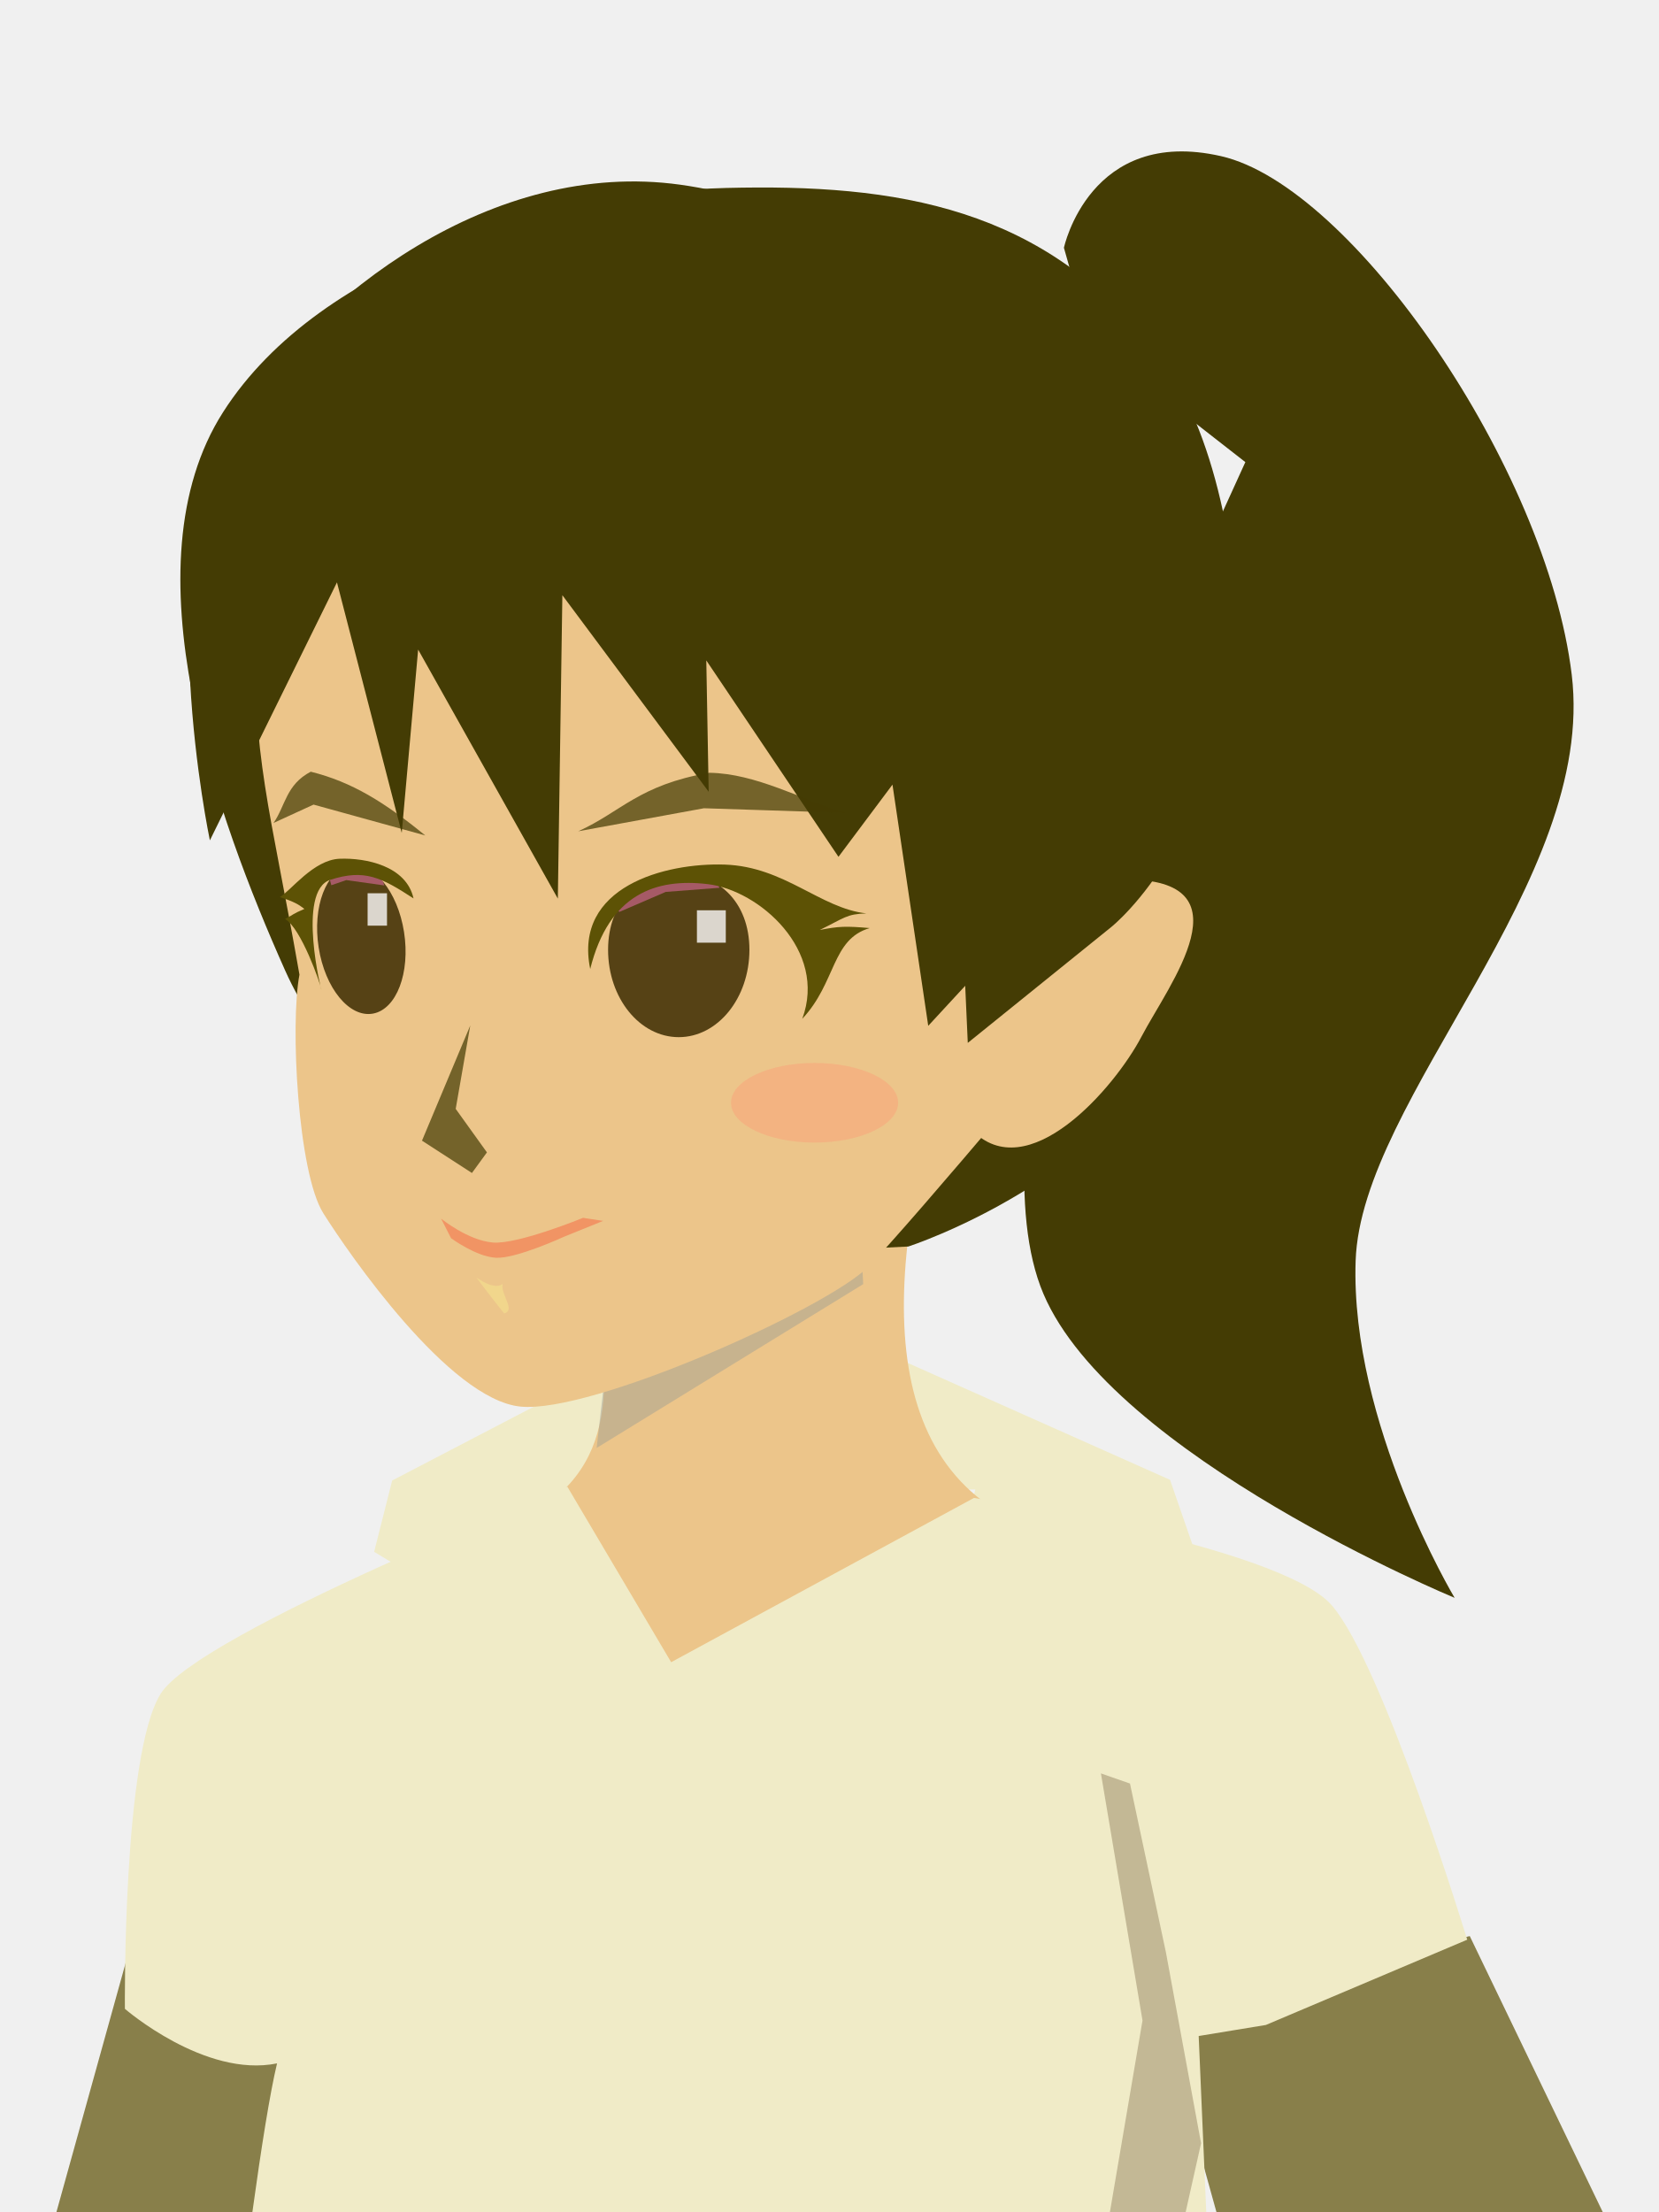
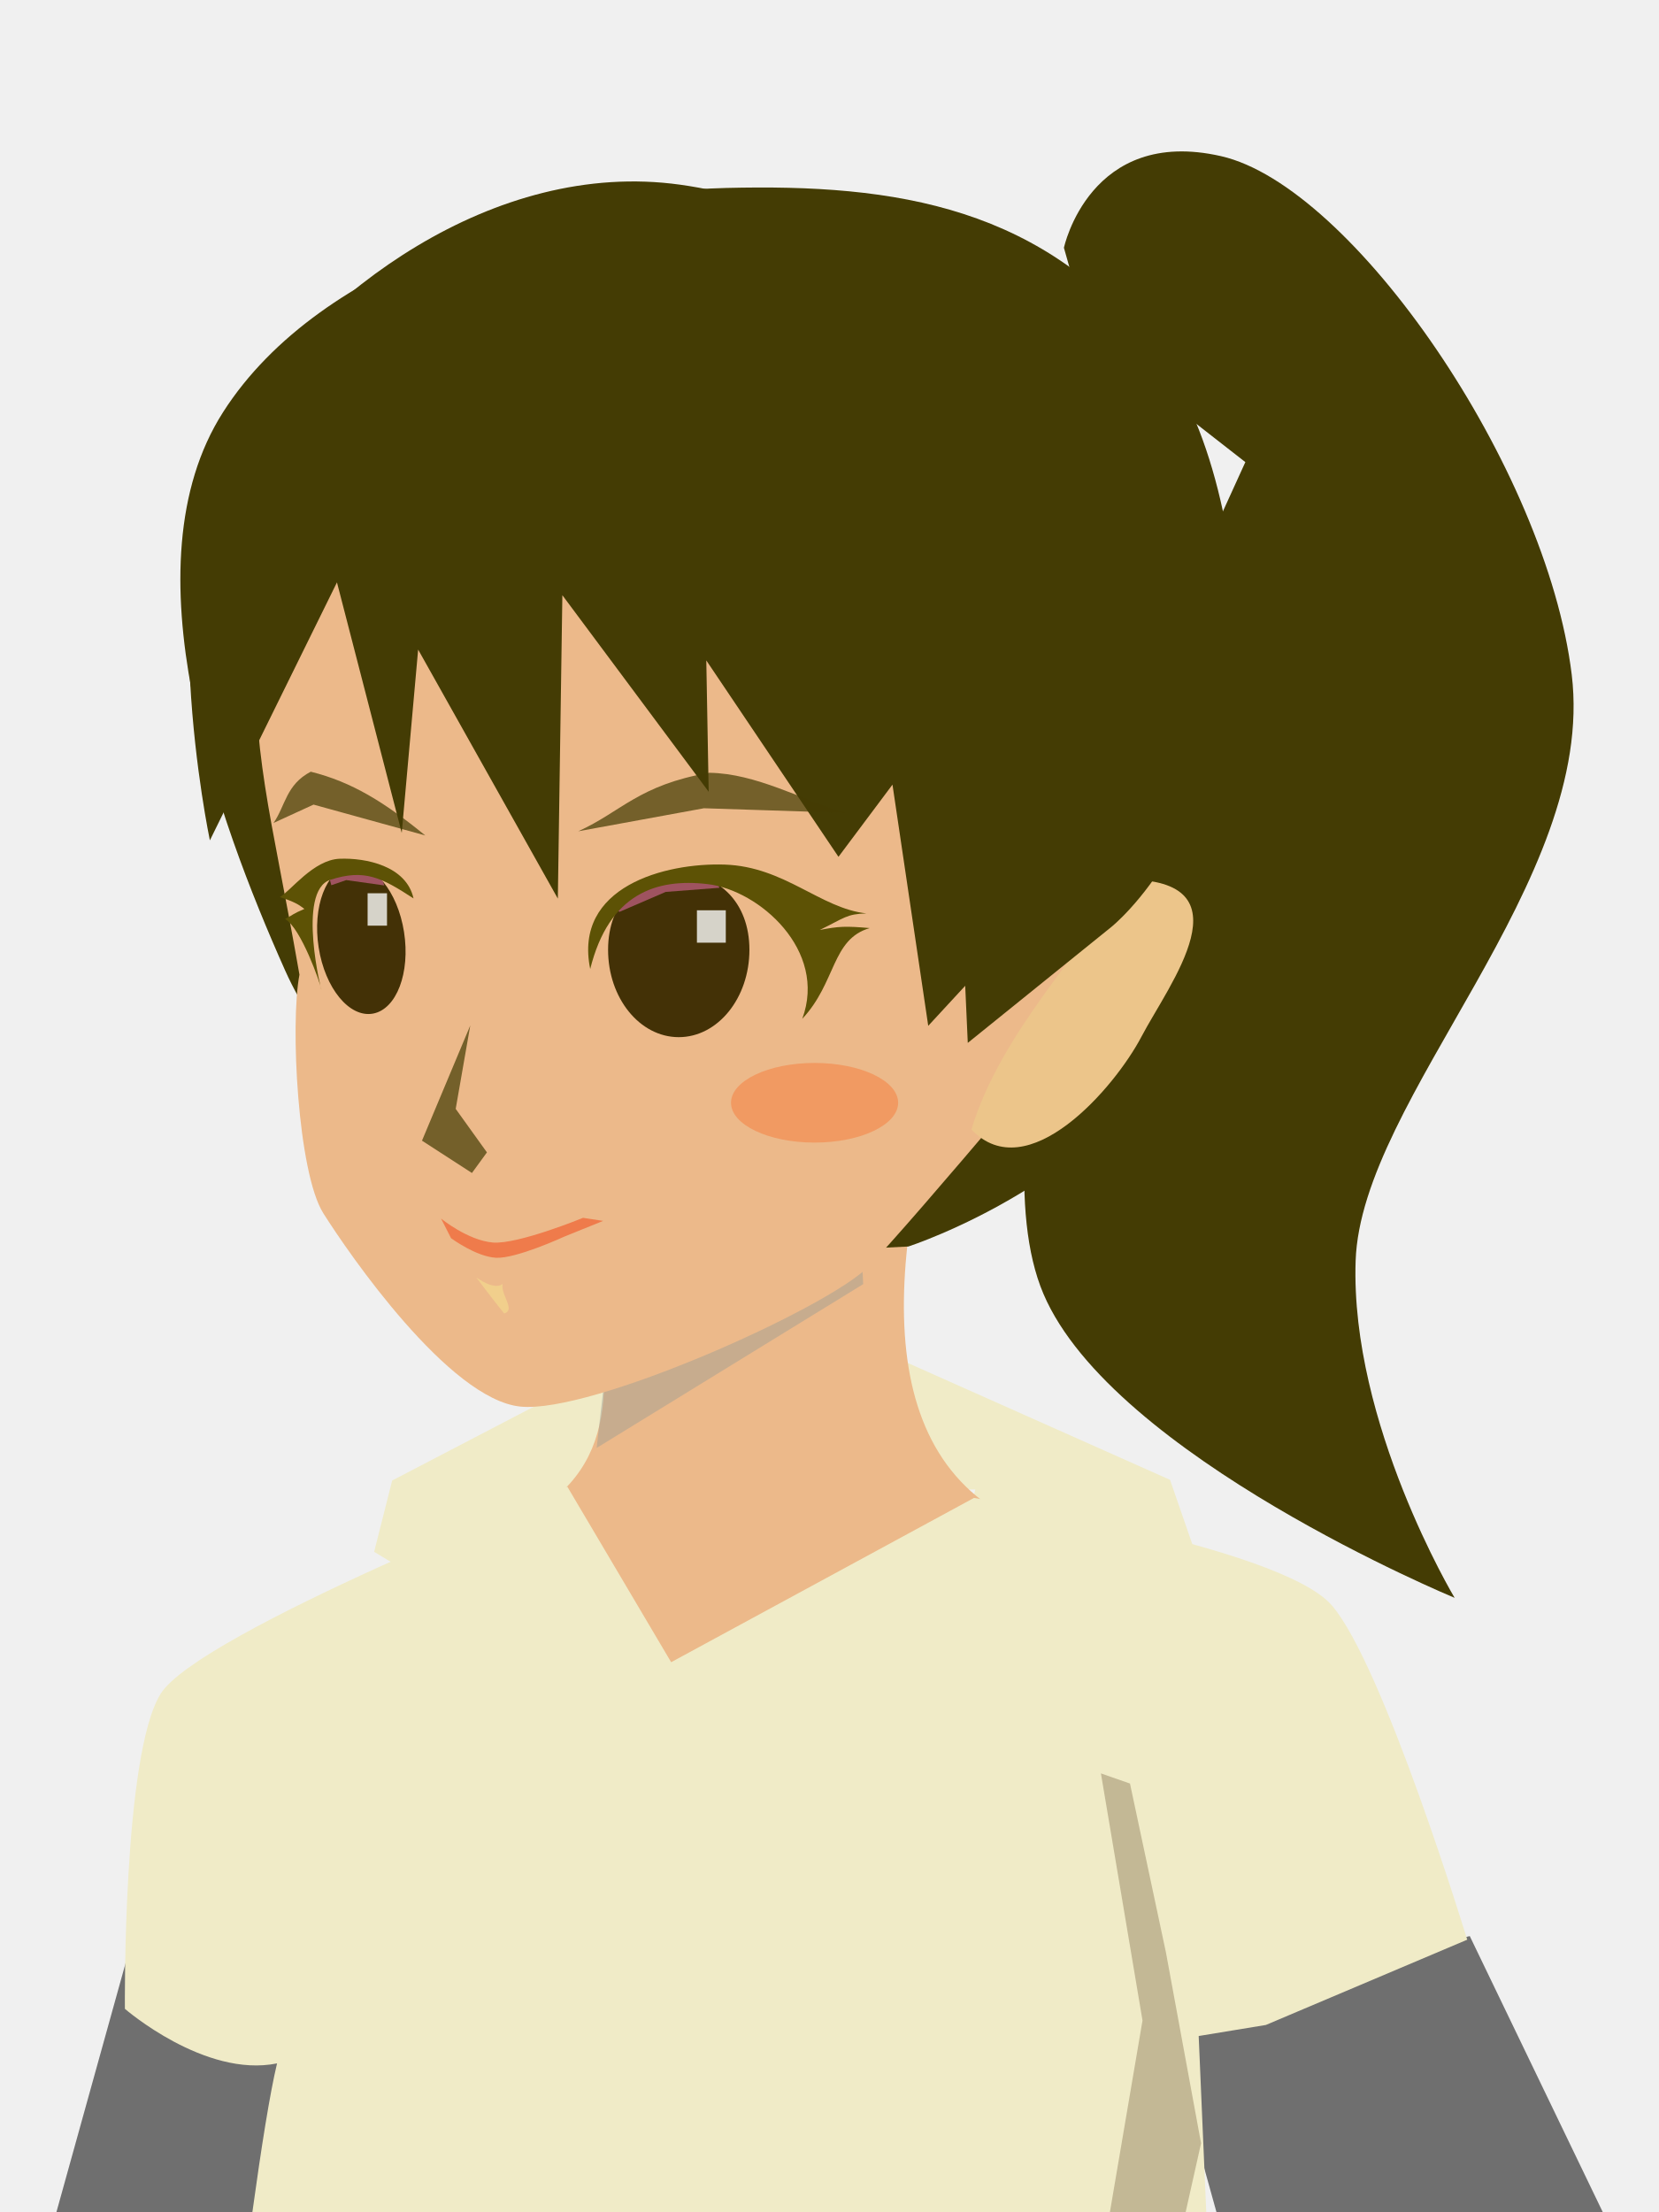
<svg xmlns="http://www.w3.org/2000/svg" width="600" height="800" version="1.1" viewBox="0 0 159 212" id="svg13" xml:space="preserve">
  <defs id="defs13" />
  <g fill="none" stroke-linecap="round" stroke-linejoin="round" id="g6">
    <circle r="0" stroke="#c53822" stroke-width="2.26" style="paint-order:stroke markers fill" id="circle1" cx="0" cy="0" />
    <g stroke="#924019" id="g4">
      <circle r="0" stroke-width="1.29" style="paint-order:stroke markers fill" id="circle2" cx="0" cy="0" />
      <circle transform="scale(1,-1)" r="0" stroke-width="3.6" style="paint-order:stroke markers fill" id="circle3" cx="0" cy="0" />
      <circle transform="scale(1,-1)" r="0" stroke-width="3.6" style="paint-order:stroke markers fill" id="circle4" cx="0" cy="0" />
    </g>
    <circle transform="scale(1,-1)" r="0" stroke="#4d4320" stroke-width="4.38" style="paint-order:stroke markers fill" id="circle5" cx="0" cy="0" />
    <circle transform="scale(1,-1)" r="0" stroke="#4d4320" stroke-width="3.52" style="paint-order:stroke markers fill" id="circle6" cx="0" cy="0" />
  </g>
  <path style="fill:#443c04;fill-opacity:1;stroke-width:2.831;paint-order:stroke markers fill" d="m 101.967,23.748 c 0,0 2.478,-11.649 15.059,-8.782 12.581,2.867 31.202,29.858 33.609,49.691 2.407,19.832 -20.185,40.601 -20.71,56.182 -0.526,15.581 9.488,32.299 9.488,32.299 0,0 -32.778,-13.562 -39.407,-29.129 C 93.377,108.442 106.765,71.931 106.765,71.931 L 119.355,44.289 104.504,32.697 Z" id="path18" />
  <path style="fill:#f0ebc7;fill-opacity:1;stroke-width:2.831;paint-order:stroke markers fill" d="m 86.737,130.51 25.401,11.318 3.69,10.662 -26.192,5.61 3.841,-15.349 H 55.124 l -4.501,14.887 -14.766,-8.909 1.73,-6.837 23.192,-12.087 z" id="path11" />
-   <path style="fill:#ecc58a;fill-opacity:1;stroke-width:2.831;paint-order:stroke markers fill" d="m 57.531,126.589 c 1.132,9.548 0.637,17.837 -14.234,21.387 1.228,8.887 9.443,16.646 21.356,18.321 11.913,1.674 34.568,-4.055 40.037,-18.351 -20.075,-3.027 -20.728,-21.673 -14.804,-43.113 -13.609,7.04 -25.412,14.178 -32.355,21.757 z" id="path6" />
+   <path style="fill:#ecb98a;fill-opacity:1;stroke-width:2.831;paint-order:stroke markers fill" d="m 57.531,126.589 c 1.132,9.548 0.637,17.837 -14.234,21.387 1.228,8.887 9.443,16.646 21.356,18.321 11.913,1.674 34.568,-4.055 40.037,-18.351 -20.075,-3.027 -20.728,-21.673 -14.804,-43.113 -13.609,7.04 -25.412,14.178 -32.355,21.757 z" id="path6" />
  <path style="fill:#9a9d95;fill-opacity:0.447;stroke-width:2.831;paint-order:stroke markers fill" d="m 58.303,128.907 -1.121,9.868 25.549,-15.701 -0.494,-9.515 z" id="path22" />
-   <path id="path10" style="fill:#5e5106;fill-opacity:0.709;stroke-width:2.831;paint-order:stroke markers fill" d="M 12.132 187.801 L 5.41 212 L 35.264 212 L 37.901 195.491 L 12.132 187.801 z " />
-   <path id="path9" style="fill:#5e5106;fill-opacity:0.709;stroke-width:2.831;paint-order:stroke markers fill" d="M 140.864 185.556 L 111.214 192.687 L 116.584 212 L 153.606 212 L 140.864 185.556 z " />
+   <path id="path10" style="fill:#6f6f6f;fill-opacity:1;stroke-width:2.831;paint-order:stroke markers fill" d="M 12.132 187.801 L 5.41 212 L 35.264 212 L 37.901 195.491 L 12.132 187.801 z " />
+   <path id="path9" style="fill:#6f6f6f;fill-opacity:1;stroke-width:2.831;paint-order:stroke markers fill" d="M 140.864 185.556 L 111.214 192.687 L 116.584 212 L 153.606 212 L 140.864 185.556 z " />
  <path id="path7" style="fill:#f0ebc7;fill-opacity:1;stroke-width:2.831;paint-order:stroke markers fill" d="M 54.375 142.485 C 54.375 142.485 19.07 156.471 15.402 162.325 C 11.733 168.179 11.97 192.528 11.97 192.528 C 11.97 192.528 19.625 199.171 26.553 197.757 C 25.868 200.609 25.043 205.815 24.19 212 L 115.609 212 L 114.883 195.133 L 121.323 194.074 L 140.62 185.902 C 140.62 185.902 132.595 159.584 127.642 153.859 C 122.689 148.135 93.346 143.563 93.346 143.563 L 64.324 159.307 L 54.375 142.485 z " />
  <path id="path8" style="fill:#b1a381;fill-opacity:0.709;stroke-width:2.831;paint-order:stroke markers fill" d="M 105.513 169.965 L 109.499 193.646 L 106.376 212 L 113.636 212 L 115.111 205.413 L 111.744 187.119 L 108.299 170.937 L 105.513 169.965 z " />
-   <g id="g24">
-     <path style="fill:#443c04;fill-opacity:1;stroke-width:2.831;paint-order:stroke markers fill" d="m 69.592,18.014 c 16.206,-0.402 30.721,1.708 41.483,16.072 10.763,14.364 9.347,48.43 2.584,63.69 C 106.896,113.036 87.059,119.467 87.059,119.467 l -32.88,1.608 c 0,0 -20.361,-13.517 -26.854,-28.069 C 20.832,78.455 11.981,54.211 21.382,39.498 30.782,24.786 53.386,18.416 69.592,18.014 Z" id="path17" />
-     <path style="fill:#ecc58a;fill-opacity:1;stroke-width:2.831;paint-order:stroke markers fill" d="m 28.701,93.411 c -0.906,4.671 -0.163,18.981 2.285,22.868 2.448,3.886 12.045,17.818 18.878,18.528 6.833,0.711 29.359,-9.398 33.326,-13.375 3.967,-3.977 23.082,-26.88 23.082,-26.88 0,0 2.723,-8.921 5.776,-23.125 3.052,-14.204 -13.244,-49.936 -46.777,-50.858 -33.533,-0.922 -40.581,24.74 -40.846,38.521 -0.264,13.781 1.444,18.144 4.275,34.322 z" id="path13" />
-     <path id="path2" style="fill:#564215;fill-opacity:1;stroke-width:2.972;paint-order:stroke markers fill" d="m 71.825,91.03 c 0,4.624 -3.033,8.372 -6.773,8.372 -3.741,0 -6.773,-3.748 -6.773,-8.372 0,-4.624 3.033,-7.327 6.773,-7.327 3.741,0 6.773,2.703 6.773,7.327 z" />
-     <ellipse style="fill:#564215;fill-opacity:1;stroke-width:2.939;paint-order:stroke markers fill" id="path4" cx="20.227" cy="94.851" rx="4.158" ry="7.165" transform="matrix(0.9837368,-0.1796159,0.1553325,0.9878622,0,0)" />
-     <path style="fill:#ecc58a;fill-opacity:1;stroke-width:2.831;paint-order:stroke markers fill" d="m 107.815,84.292 c -3.751,6.652 -11.874,14.548 -14.714,23.963 5.365,5.641 13.701,-3.941 16.308,-8.919 2.607,-4.978 10.508,-15.109 -1.594,-15.044 z" id="path5" />
-     <path style="fill:#443c04;fill-opacity:1;stroke-width:2.831;paint-order:stroke markers fill" d="M 65.211,17.704 C 47.259,15.194 30.205,28.203 22.273,40.663 14.34,53.124 20.115,80.54 20.115,80.54 l 12.18,-24.725 6.208,24.008 1.572,-17.567 13.389,23.867 0.433,-29.08 14.023,18.839 -0.228,-12.587 12.668,18.823 5.176,-6.919 3.427,23.117 3.543,-3.838 0.247,5.473 13.746,-11.099 c 0,0 11.871,-9.406 10.978,-30.345 -0.893,-20.939 -34.313,-38.293 -52.266,-40.803 z" id="path14" />
-     <path style="fill:#443c04;fill-opacity:0.709;stroke-width:2.831;paint-order:stroke markers fill" d="m 55.419,79.671 c 4.141,-1.881 5.783,-4.426 12.554,-5.608 4.522,0.067 8.76,2.553 13.138,3.845 L 67.47,77.463 Z" id="path15" />
-     <path style="fill:#443c04;fill-opacity:0.709;stroke-width:2.831;paint-order:stroke markers fill" d="m 26.217,78.872 3.833,-1.758 10.709,2.957 C 36.868,76.899 33.744,74.943 29.781,73.961 c -2.372,1.243 -2.419,3.259 -3.563,4.911 z" id="path16" />
-     <path style="fill:#f4663f;fill-opacity:0.507;stroke-width:2.831;paint-order:stroke markers fill" d="m 42.274,116.791 c 0,0 2.565,2.094 4.962,2.293 2.396,0.199 8.643,-2.366 8.643,-2.366 l 1.928,0.293 -3.739,1.515 c 0,0 -4.613,2.127 -6.533,2.02 -1.92,-0.107 -4.308,-1.879 -4.308,-1.879 z" id="path19" />
-     <path style="fill:#f8eb90;fill-opacity:0.448;stroke-width:2.831;paint-order:stroke markers fill" d="m 45.65,122.43 c 0,0 1.707,1.277 2.524,0.628 -0.221,1.012 1.28,2.481 0.147,2.828 -1.173,-1.454 -2.671,-3.456 -2.671,-3.456 z" id="path20" />
-     <path style="fill:#443c04;fill-opacity:0.709;stroke-width:2.831;paint-order:stroke markers fill" d="m 45.071,98.283 -1.396,7.993 2.993,4.17 -1.437,1.974 -4.787,-3.098 z" id="path21" />
-     <ellipse style="fill:#f7a97d;fill-opacity:0.627;stroke-width:2.202;paint-order:stroke markers fill" id="path23" cx="78.07" cy="105.69" rx="8.009" ry="3.817" />
-     <path style="fill:#db6b9d;fill-opacity:0.602;stroke-width:2.831;paint-order:stroke markers fill" d="m 58.949,86.972 0.413,0.425 4.437,-1.915 5.144,-0.396 -0.338,-1.033 -5.335,0.035 z" id="path12" />
-     <path style="fill:#db6b9d;fill-opacity:0.602;stroke-width:2.831;paint-order:stroke markers fill" d="m 31.438,83.652 0.317,1.188 1.429,-0.491 3.651,0.512 -0.445,-1.219 -2.946,-0.837 z" id="path12-6" />
-     <path style="fill:#5d5205;fill-opacity:1;stroke-width:2.831;paint-order:stroke markers fill" d="m 56.566,92.872 c 1.803,-7.235 6.347,-8.724 11.273,-8.135 4.926,0.589 11.48,6.349 9.05,12.908 3.27,-3.484 2.793,-7.632 6.467,-8.697 -2.335,-0.204 -2.963,-0.171 -4.787,0.18 2.393,-1.168 2.554,-1.525 4.466,-1.587 -4.413,-0.484 -7.835,-4.479 -13.561,-4.677 -5.726,-0.198 -14.535,2.115 -12.907,10.009 z" id="path1" />
-     <rect style="fill:#ffffff;fill-opacity:0.784;stroke-width:2.831;paint-order:stroke markers fill" id="rect12" width="2.767" height="3.105" x="66.794" y="87.243" />
-     <rect style="fill:#ffffff;fill-opacity:0.784;stroke-width:2.32;paint-order:stroke markers fill" id="rect12-3" width="1.859" height="3.105" x="35.232" y="85.611" />
-     <path style="fill:#5d5205;fill-opacity:1;stroke-width:2.831;paint-order:stroke markers fill" d="m 39.633,86.106 c -3.085,-2.013 -4.705,-2.846 -7.98,-1.781 -3.274,1.065 -0.767,11.03 -0.858,10.486 -0.091,-0.545 -1.917,-5.819 -3.471,-6.735 0.782,-0.403 0.701,-0.48 1.849,-0.963 -0.545,-0.433 -0.995,-0.694 -2.352,-1.139 1.023,-0.564 3.207,-3.568 5.721,-3.67 2.514,-0.102 6.404,0.683 7.091,3.802 z" id="path3" />
-   </g>
+   <path style="fill:#443c04;fill-opacity:1;stroke-width:2.831;paint-order:stroke markers fill" d="m 69.592,18.014 c 16.206,-0.402 30.721,1.708 41.483,16.072 10.763,14.364 9.347,48.43 2.584,63.69 C 106.896,113.036 87.059,119.467 87.059,119.467 l -32.88,1.608 c 0,0 -20.361,-13.517 -26.854,-28.069 C 20.832,78.455 11.981,54.211 21.382,39.498 30.782,24.786 53.386,18.416 69.592,18.014 Z" id="path17" />
+   <path style="fill:#ecb98a;fill-opacity:1;stroke-width:2.831;paint-order:stroke markers fill" d="m 28.701,93.411 c -0.906,4.671 -0.163,18.981 2.285,22.868 2.448,3.886 12.045,17.818 18.878,18.528 6.833,0.711 29.359,-9.398 33.326,-13.375 3.967,-3.977 23.082,-26.88 23.082,-26.88 0,0 2.723,-8.921 5.776,-23.125 3.052,-14.204 -13.244,-49.936 -46.777,-50.858 -33.533,-0.922 -40.581,24.74 -40.846,38.521 -0.264,13.781 1.444,18.144 4.275,34.322 z" id="path13" />
+   <path id="path2" style="fill:#433106;fill-opacity:1;stroke-width:2.972;paint-order:stroke markers fill" d="m 71.825,91.03 c 0,4.624 -3.033,8.372 -6.773,8.372 -3.741,0 -6.773,-3.748 -6.773,-8.372 0,-4.624 3.033,-7.327 6.773,-7.327 3.741,0 6.773,2.703 6.773,7.327 z" />
+   <ellipse style="fill:#433106;fill-opacity:1;stroke-width:2.939;paint-order:stroke markers fill" id="path4" cx="20.227" cy="94.851" rx="4.158" ry="7.165" transform="matrix(0.9837368,-0.1796159,0.1553325,0.9878622,0,0)" />
+   <path style="fill:#ecc58a;fill-opacity:1;stroke-width:2.831;paint-order:stroke markers fill" d="m 107.815,84.292 c -3.751,6.652 -11.874,14.548 -14.714,23.963 5.365,5.641 13.701,-3.941 16.308,-8.919 2.607,-4.978 10.508,-15.109 -1.594,-15.044 z" id="path5" />
+   <path style="fill:#443c04;fill-opacity:1;stroke-width:2.831;paint-order:stroke markers fill" d="M 65.211,17.704 C 47.259,15.194 30.205,28.203 22.273,40.663 14.34,53.124 20.115,80.54 20.115,80.54 l 12.18,-24.725 6.208,24.008 1.572,-17.567 13.389,23.867 0.433,-29.08 14.023,18.839 -0.228,-12.587 12.668,18.823 5.176,-6.919 3.427,23.117 3.543,-3.838 0.247,5.473 13.746,-11.099 c 0,0 11.871,-9.406 10.978,-30.345 -0.893,-20.939 -34.313,-38.293 -52.266,-40.803 z" id="path14" />
+   <path style="fill:#443c04;fill-opacity:0.709;stroke-width:2.831;paint-order:stroke markers fill" d="m 55.419,79.671 c 4.141,-1.881 5.783,-4.426 12.554,-5.608 4.522,0.067 8.76,2.553 13.138,3.845 L 67.47,77.463 Z" id="path15" />
+   <path style="fill:#443c04;fill-opacity:0.709;stroke-width:2.831;paint-order:stroke markers fill" d="m 26.217,78.872 3.833,-1.758 10.709,2.957 C 36.868,76.899 33.744,74.943 29.781,73.961 c -2.372,1.243 -2.419,3.259 -3.563,4.911 z" id="path16" />
+   <path style="fill:#f1400f;fill-opacity:0.507;stroke-width:2.831;paint-order:stroke markers fill" d="m 42.274,116.791 c 0,0 2.565,2.094 4.962,2.293 2.396,0.199 8.643,-2.366 8.643,-2.366 l 1.928,0.293 -3.739,1.515 c 0,0 -4.613,2.127 -6.533,2.02 -1.92,-0.107 -4.308,-1.879 -4.308,-1.879 z" id="path19" />
+   <path style="fill:#f8eb90;fill-opacity:0.448;stroke-width:2.831;paint-order:stroke markers fill" d="m 45.65,122.43 c 0,0 1.707,1.277 2.524,0.628 -0.221,1.012 1.28,2.481 0.147,2.828 -1.173,-1.454 -2.671,-3.456 -2.671,-3.456 z" id="path20" />
+   <path style="fill:#443c04;fill-opacity:0.709;stroke-width:2.831;paint-order:stroke markers fill" d="m 45.071,98.283 -1.396,7.993 2.993,4.17 -1.437,1.974 -4.787,-3.098 z" id="path21" />
+   <ellipse style="fill:#f4884c;fill-opacity:0.627;stroke-width:2.202;paint-order:stroke markers fill" id="path23" cx="78.07" cy="105.69" rx="8.009" ry="3.817" />
+   <path style="fill:#db6b9d;fill-opacity:0.602;stroke-width:2.831;paint-order:stroke markers fill" d="m 58.949,86.972 0.413,0.425 4.437,-1.915 5.144,-0.396 -0.338,-1.033 -5.335,0.035 z" id="path12" />
+   <path style="fill:#db6b9d;fill-opacity:0.602;stroke-width:2.831;paint-order:stroke markers fill" d="m 31.438,83.652 0.317,1.188 1.429,-0.491 3.651,0.512 -0.445,-1.219 -2.946,-0.837 z" id="path12-6" />
+   <path style="fill:#5d5205;fill-opacity:1;stroke-width:2.831;paint-order:stroke markers fill" d="m 56.566,92.872 c 1.803,-7.235 6.347,-8.724 11.273,-8.135 4.926,0.589 11.48,6.349 9.05,12.908 3.27,-3.484 2.793,-7.632 6.467,-8.697 -2.335,-0.204 -2.963,-0.171 -4.787,0.18 2.393,-1.168 2.554,-1.525 4.466,-1.587 -4.413,-0.484 -7.835,-4.479 -13.561,-4.677 -5.726,-0.198 -14.535,2.115 -12.907,10.009 z" id="path1" />
+   <rect style="fill:#ffffff;fill-opacity:0.784;stroke-width:2.831;paint-order:stroke markers fill" id="rect12" width="2.767" height="3.105" x="66.794" y="87.243" />
+   <rect style="fill:#ffffff;fill-opacity:0.784;stroke-width:2.32;paint-order:stroke markers fill" id="rect12-3" width="1.859" height="3.105" x="35.232" y="85.611" />
+   <path style="fill:#5d5205;fill-opacity:1;stroke-width:2.831;paint-order:stroke markers fill" d="m 39.633,86.106 c -3.085,-2.013 -4.705,-2.846 -7.98,-1.781 -3.274,1.065 -0.767,11.03 -0.858,10.486 -0.091,-0.545 -1.917,-5.819 -3.471,-6.735 0.782,-0.403 0.701,-0.48 1.849,-0.963 -0.545,-0.433 -0.995,-0.694 -2.352,-1.139 1.023,-0.564 3.207,-3.568 5.721,-3.67 2.514,-0.102 6.404,0.683 7.091,3.802 z" id="path3" />
</svg>
